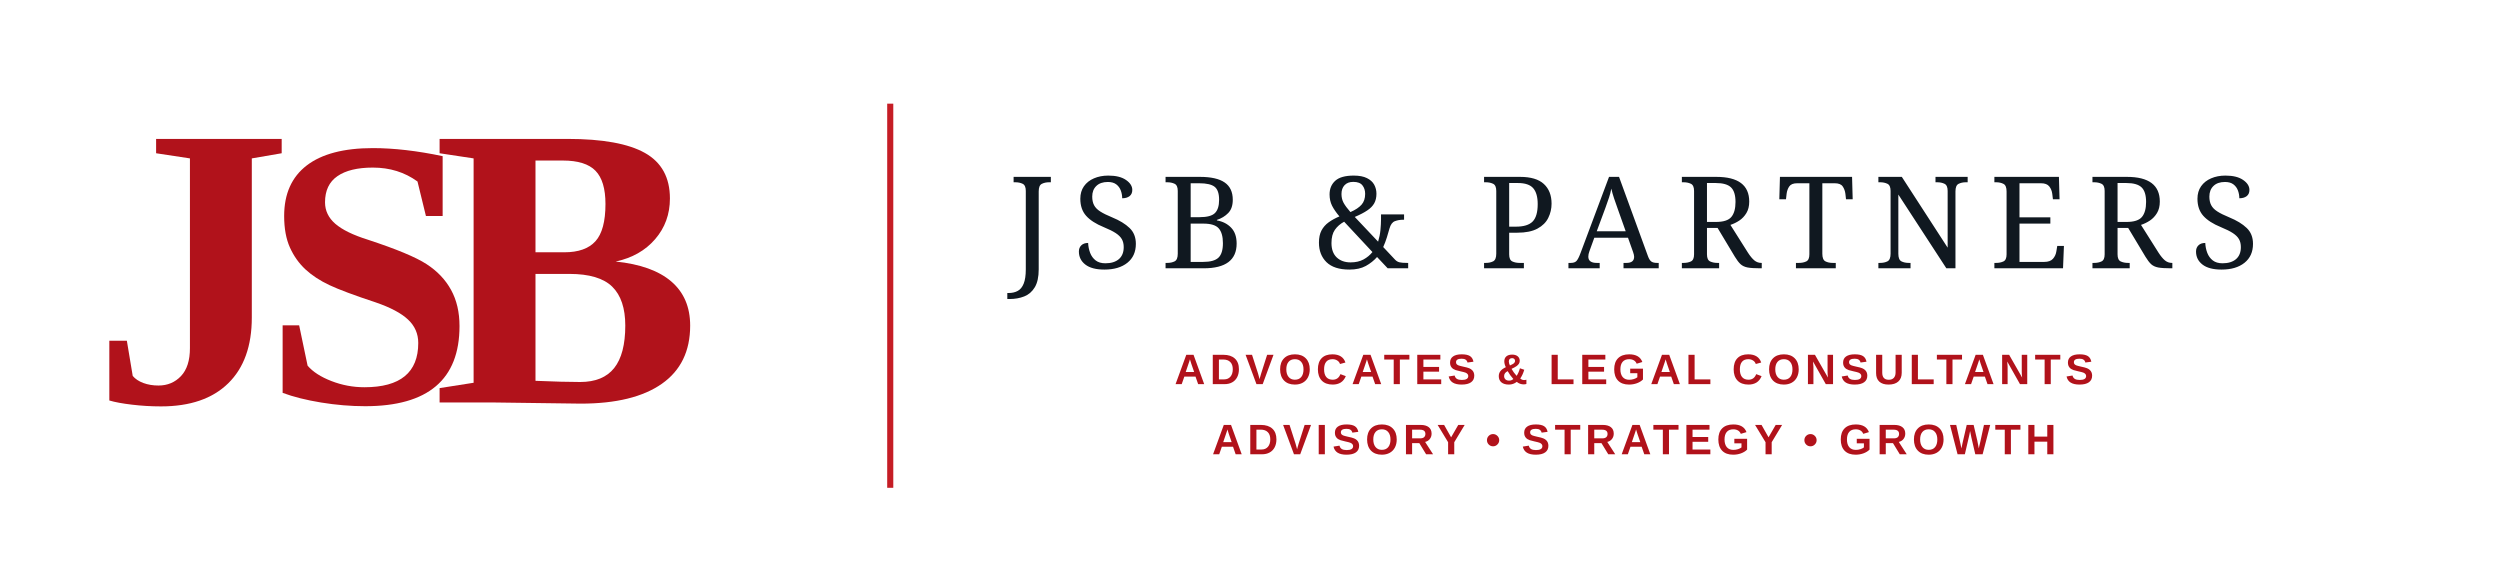
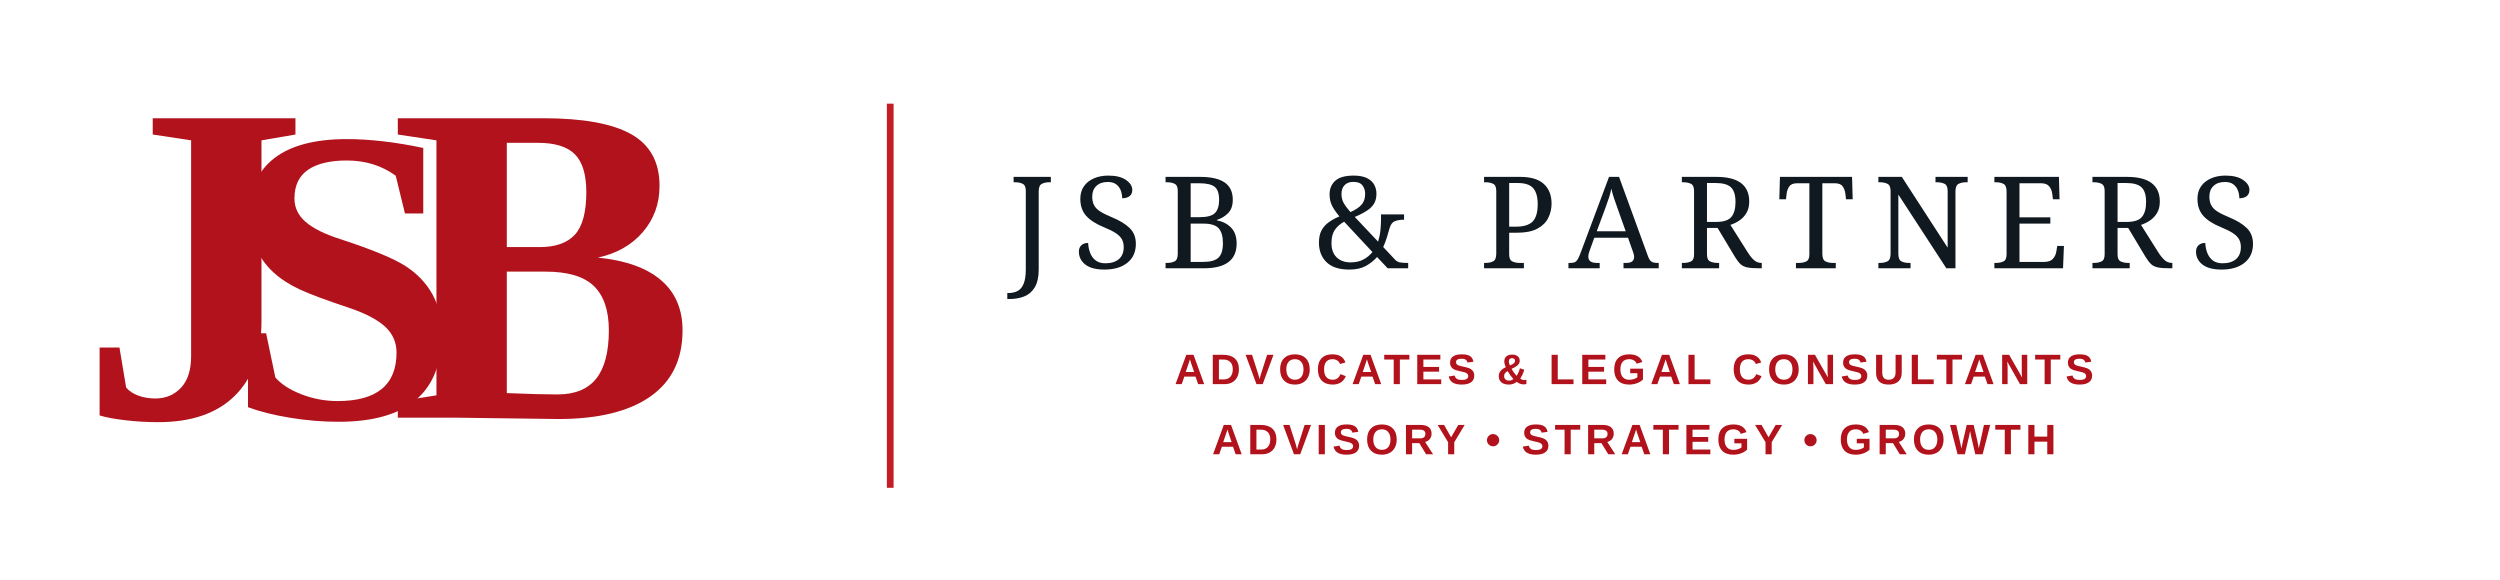
<svg xmlns="http://www.w3.org/2000/svg" width="820" height="190" viewBox="0 0 820 190" role="img" aria-labelledby="title desc">
-   <g fill="#b1121b" font-family="Didot, Bodoni 72, Georgia, serif" font-weight="700">
-     <text x="30" y="132" font-size="132">J</text>
-     <text x="86" y="132" font-size="126">S</text>
-     <text x="142" y="132" font-size="132">B</text>
+   <g fill="#b1121b" font-family="Bodoni 72, Didot, Georgia, serif" font-weight="700">
+     <text x="26" y="137" font-size="150">J</text>
+     <text x="74" y="137" font-size="138">S</text>
+     <text x="128" y="137" font-size="150">B</text>
  </g>
-   <line x1="292" y1="34" x2="292" y2="160" stroke="#c51d25" stroke-width="2" />
+   <line x1="292" y1="34" x2="292" y2="160" stroke="#c51d25" stroke-width="2.2" />
  <g fill="#101820" font-family="Georgia, serif" text-anchor="middle">
    <text x="536" y="88" font-size="42" letter-spacing="6" textLength="390" lengthAdjust="spacingAndGlyphs">JSB &amp; PARTNERS</text>
  </g>
  <text x="536" y="126" fill="#b1121b" font-family="Arial, sans-serif" font-size="14" font-weight="800" letter-spacing="1.5" text-anchor="middle" textLength="390" lengthAdjust="spacingAndGlyphs">
    ADVOCATES &amp; LEGAL CONSULTANTS
  </text>
  <text x="536" y="149" fill="#b1121b" font-family="Arial, sans-serif" font-size="14" font-weight="800" letter-spacing="1.5" text-anchor="middle" textLength="390" lengthAdjust="spacingAndGlyphs">
    ADVISORY • STRATEGY • GROWTH
  </text>
</svg>
